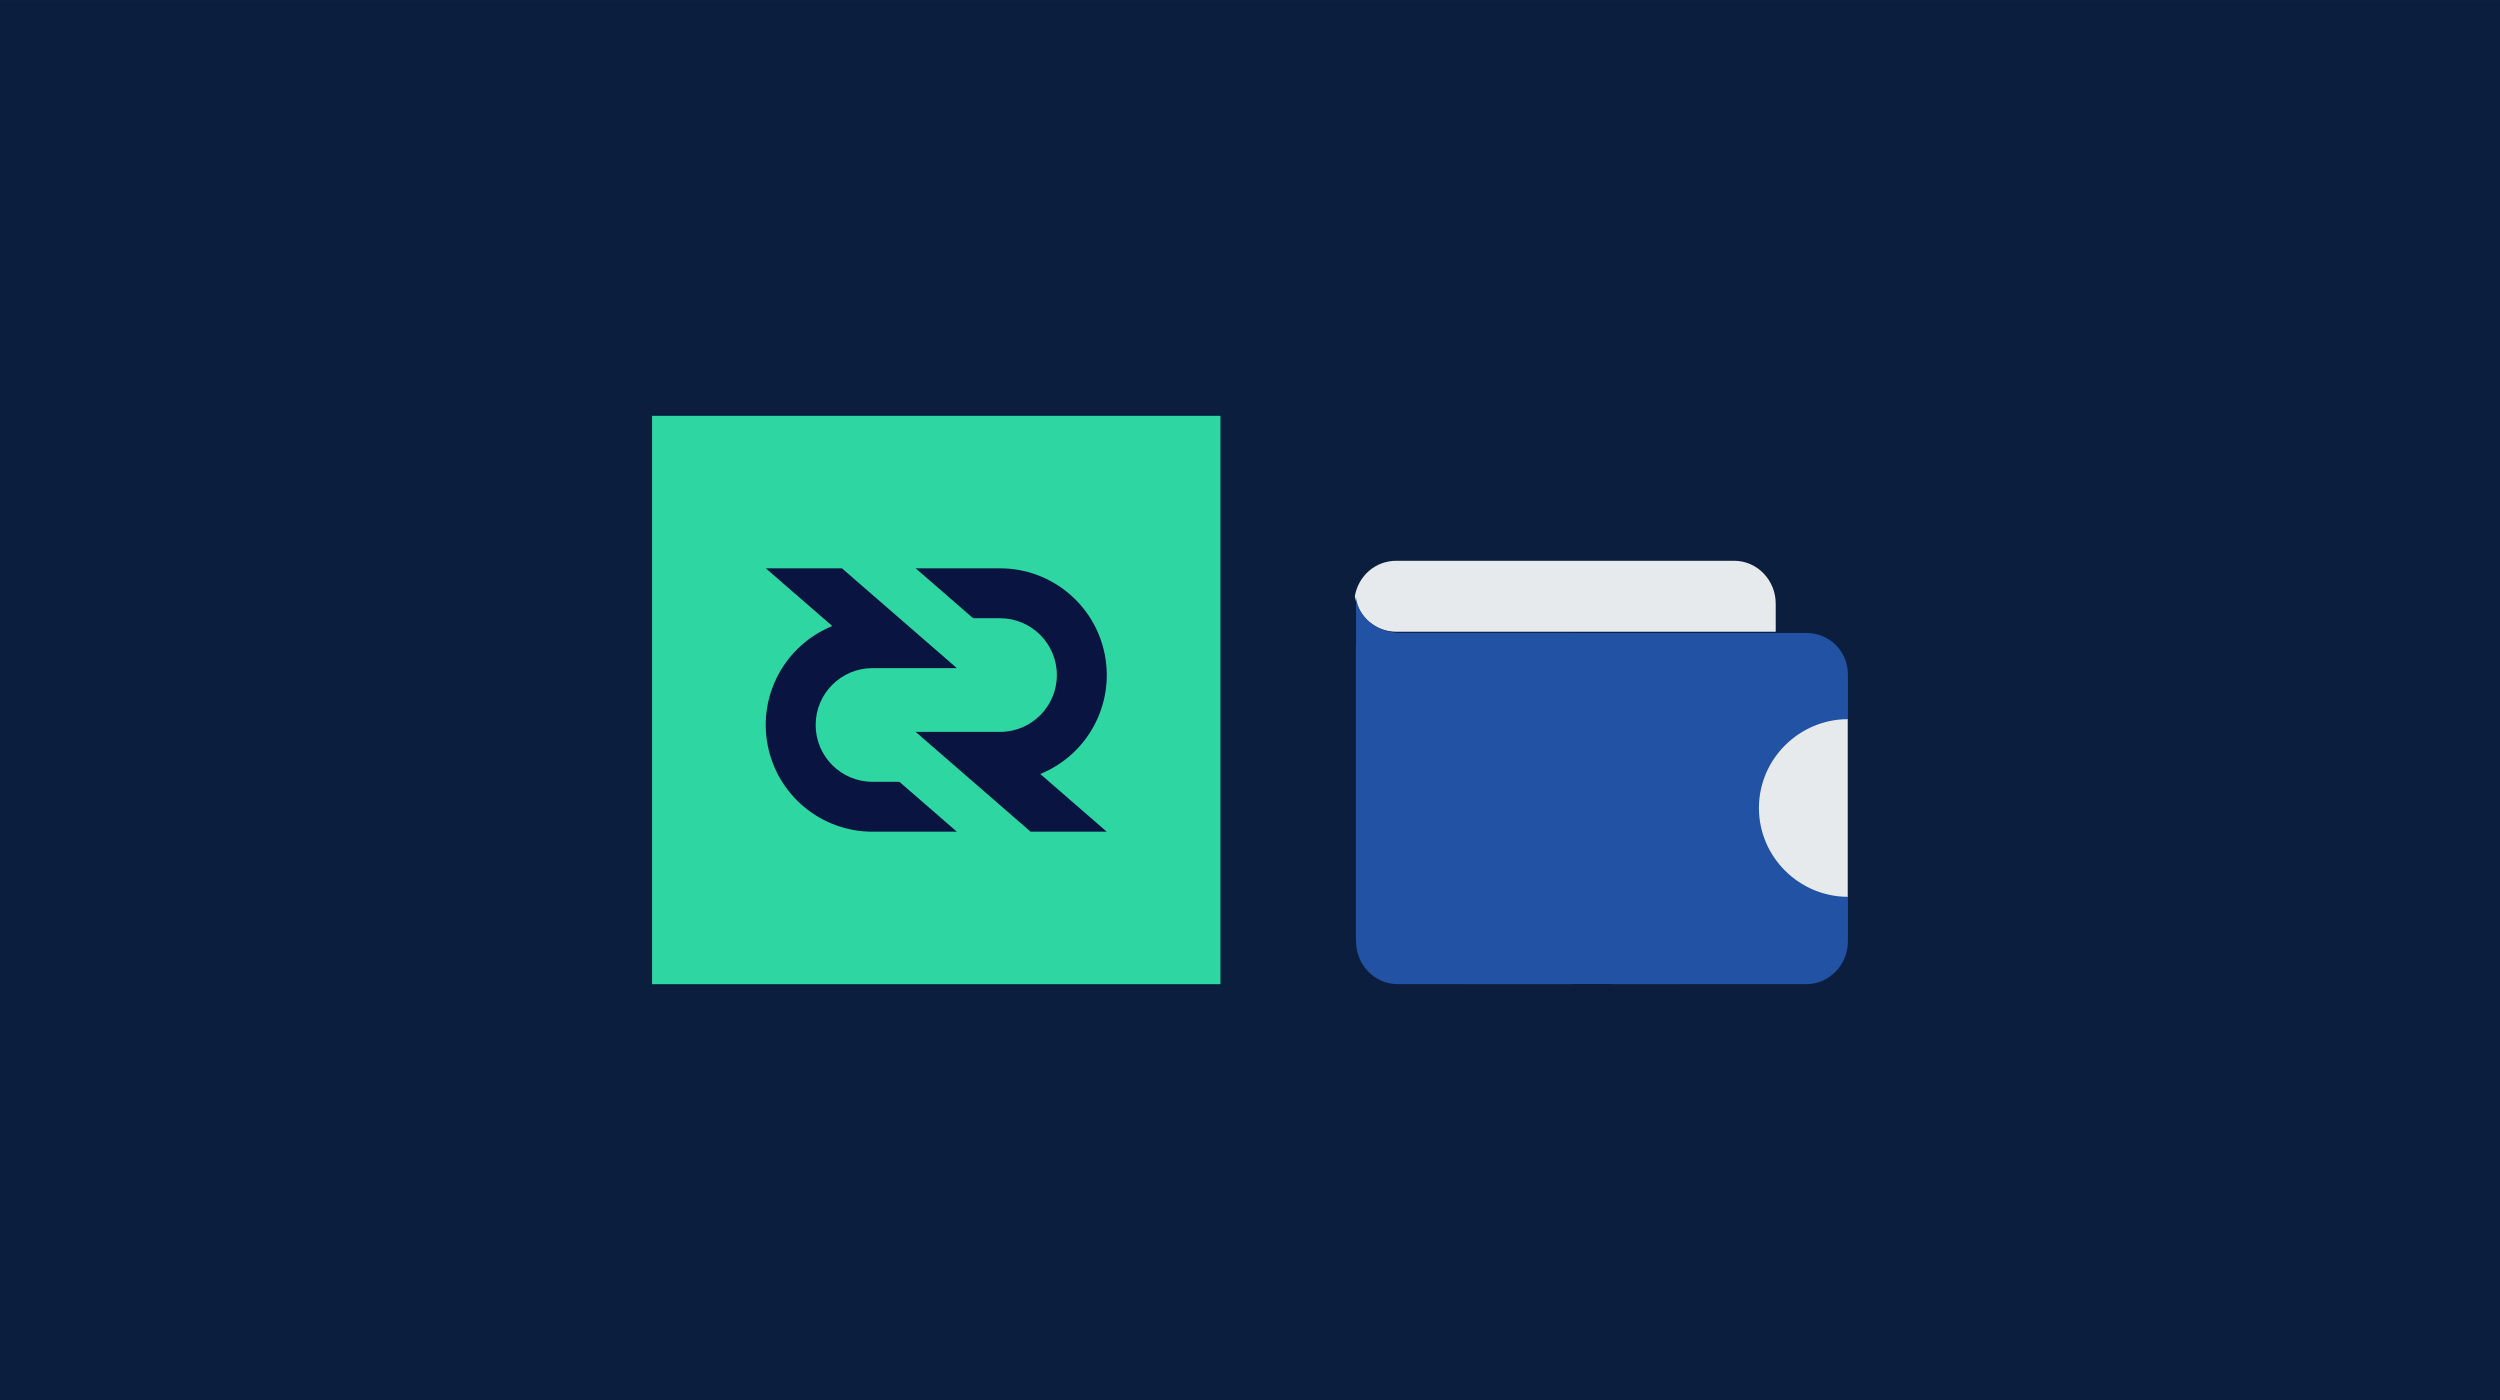
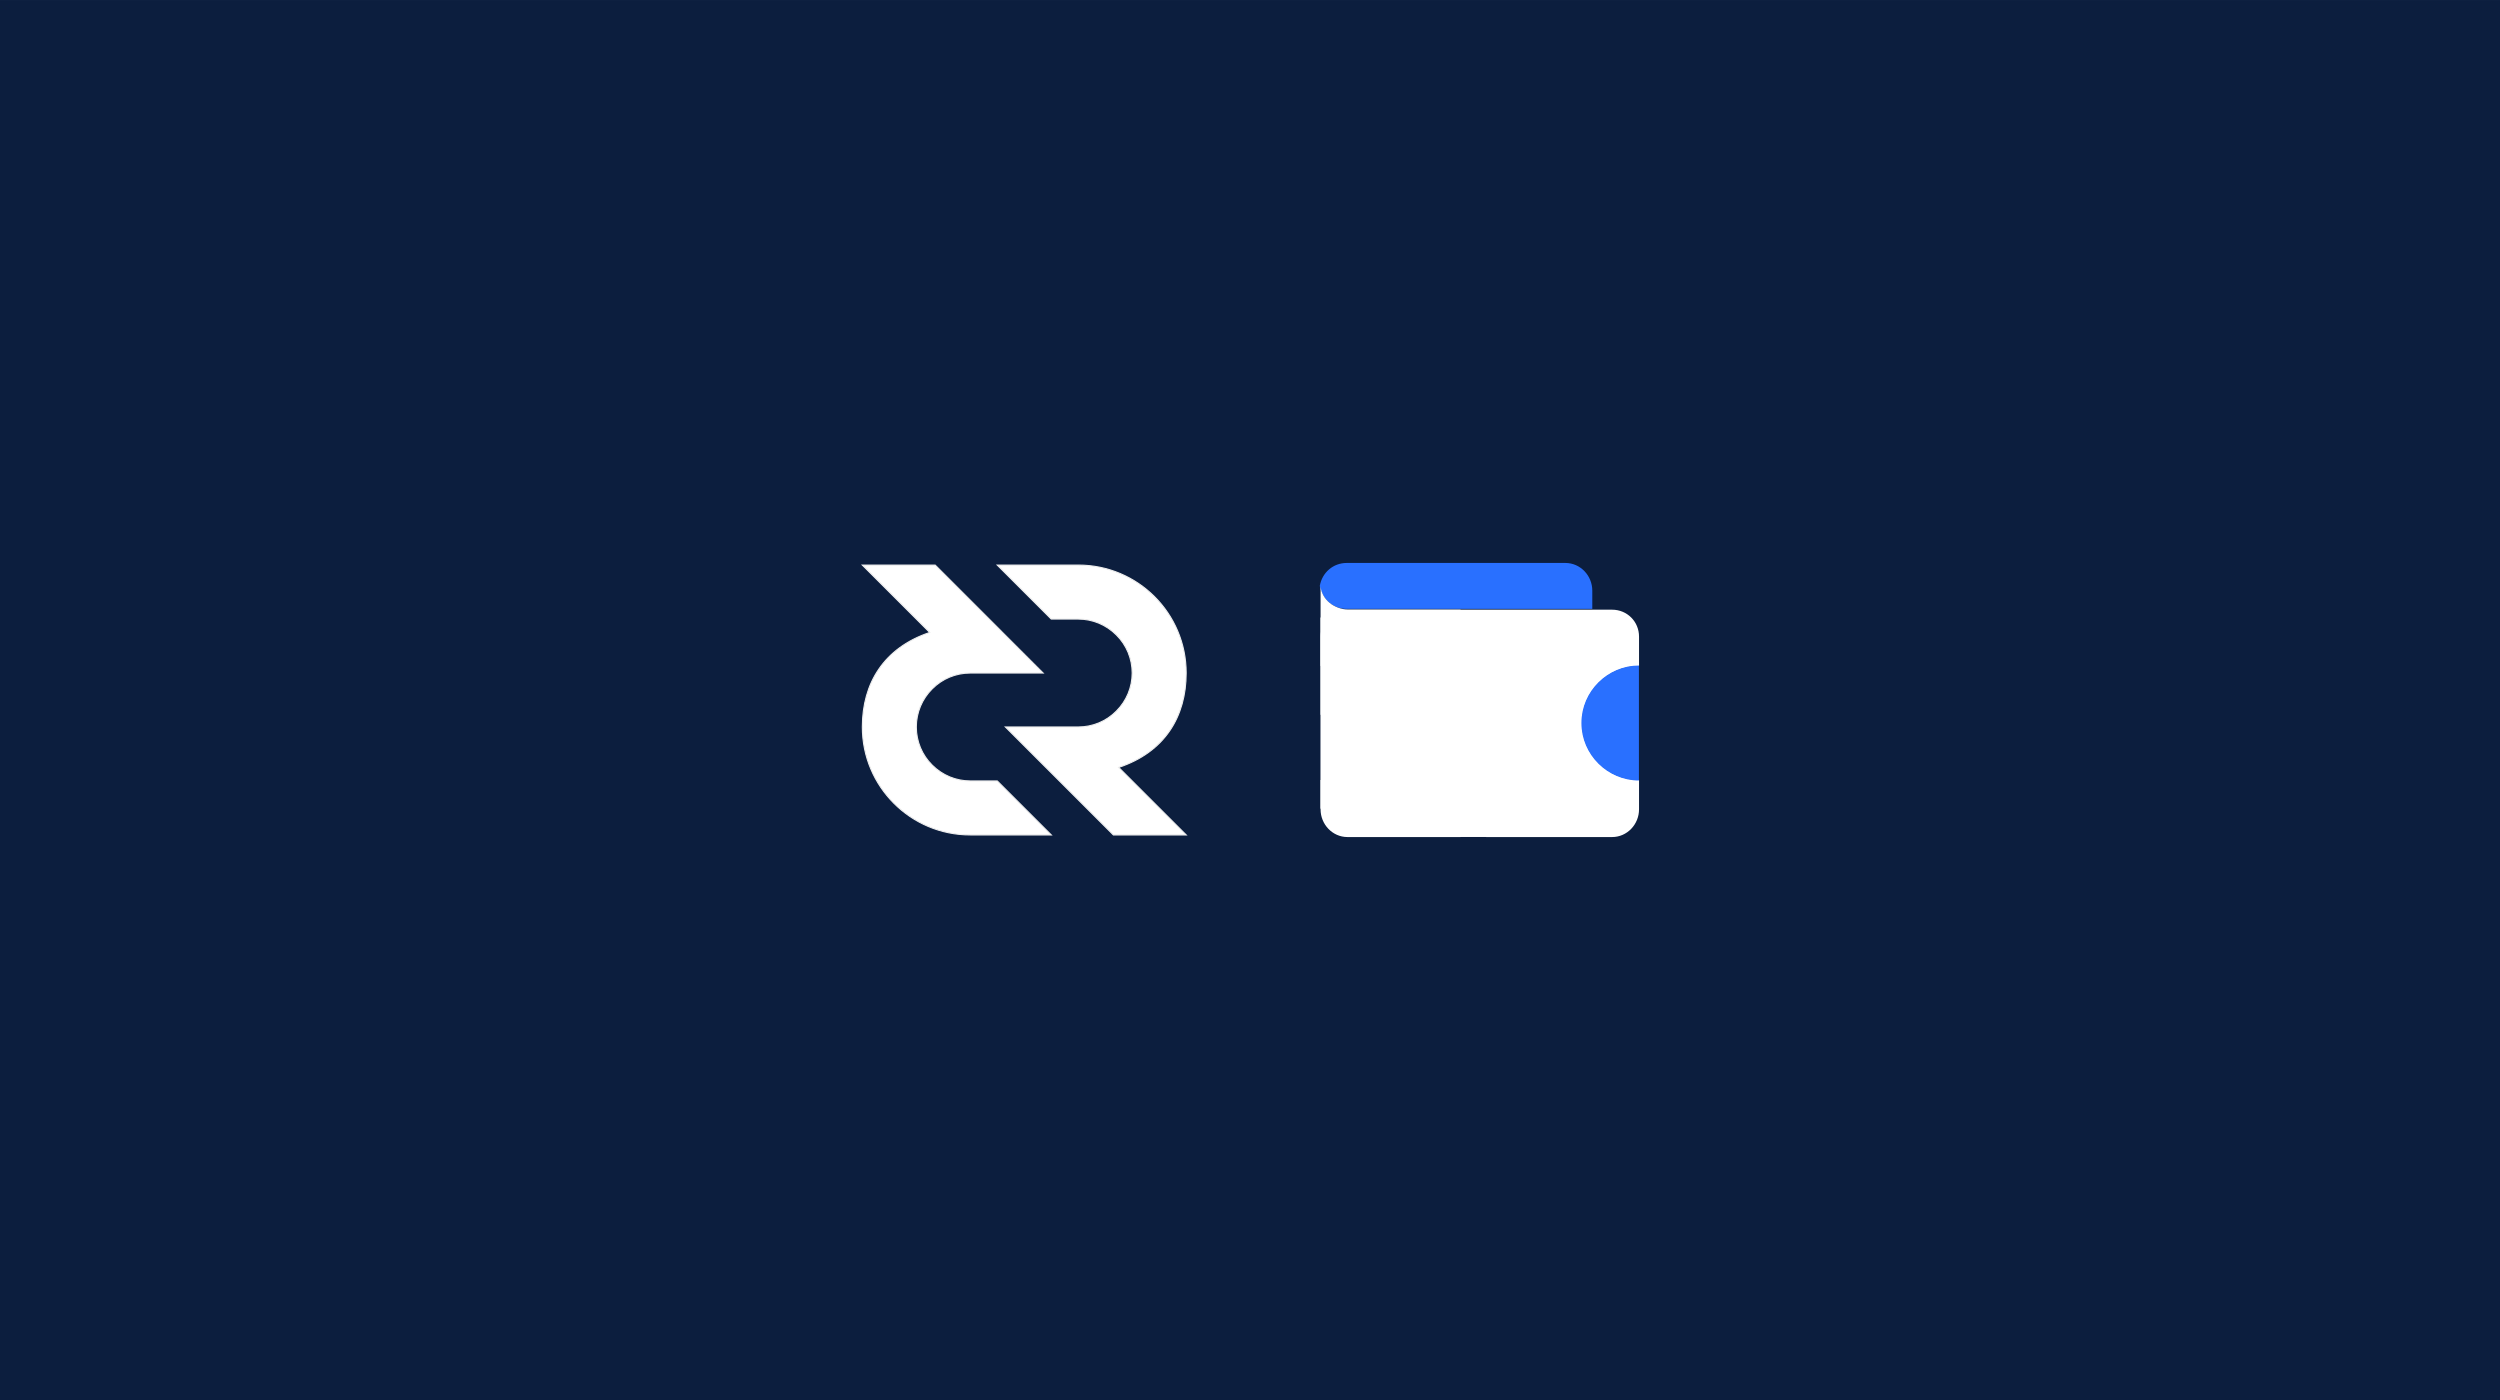
<svg xmlns="http://www.w3.org/2000/svg" xmlns:xlink="http://www.w3.org/1999/xlink" width="500" height="280" viewBox="0 0 132.292 74.083" version="1.1" id="svg2052">
  <defs id="defs2046">
    <linearGradient gradientTransform="translate(7603.2,-872.83)" y2="912.335" x2="-7500.722" y1="912.335" x1="-7558.051" gradientUnits="userSpaceOnUse" id="_Pad__1_">
      <stop id="stop15495" style="stop-color:#62D0C9" offset="0" />
      <stop id="stop15497" style="stop-color:#7DE2AC" offset="1" />
    </linearGradient>
    <linearGradient gradientTransform="translate(7603.2,-872.83)" y2="912.381" x2="-7545.691" y1="912.381" x1="-7603.021" gradientUnits="userSpaceOnUse" id="_Pad_3_1_">
      <stop id="stop15502" style="stop-color:#3268FB" offset="0" />
      <stop id="stop15504" style="stop-color:#4795FA" offset="1" />
    </linearGradient>
    <linearGradient gradientTransform="matrix(0.9578345,0,0,0.9578345,7487.518,-731.0816)" y2="912.335" x2="-7500.722" y1="912.335" x1="-7558.051" gradientUnits="userSpaceOnUse" id="_Pad__1_-2">
      <stop id="stop15495-8" style="stop-color:#62D0C9" offset="0" />
      <stop id="stop15497-3" style="stop-color:#7DE2AC" offset="1" />
    </linearGradient>
    <linearGradient gradientTransform="matrix(0.9578345,0,0,0.9578345,7487.518,-731.0816)" y2="912.381" x2="-7545.691" y1="912.381" x1="-7603.021" gradientUnits="userSpaceOnUse" id="_Pad_3_1_-9">
      <stop id="stop15502-8" style="stop-color:#3268FB" offset="0" />
      <stop id="stop15504-6" style="stop-color:#4795FA" offset="1" />
    </linearGradient>
    <clipPath id="SVGID_8_">
      <use height="100%" width="100%" y="0" x="0" id="use387" style="overflow:visible" xlink:href="#SVGID_7_" />
    </clipPath>
    <clipPath id="clipPath3304">
      <use height="100%" width="100%" y="0" x="0" id="use3302" style="overflow:visible" xlink:href="#SVGID_7_" />
    </clipPath>
    <clipPath id="clipPath3308">
      <use height="100%" width="100%" y="0" x="0" id="use3306" style="overflow:visible" xlink:href="#SVGID_7_" />
    </clipPath>
    <clipPath id="clipPath3312">
      <use height="100%" width="100%" y="0" x="0" id="use3310" style="overflow:visible" xlink:href="#SVGID_7_" />
    </clipPath>
    <clipPath id="SVGID_8_-7">
      <use height="100%" width="100%" y="0" x="0" id="use387-9" style="overflow:visible" xlink:href="#SVGID_7_" />
    </clipPath>
    <clipPath id="clipPath3361">
      <use height="100%" width="100%" y="0" x="0" id="use3359" style="overflow:visible" xlink:href="#SVGID_7_" />
    </clipPath>
    <clipPath id="clipPath3365">
      <use height="100%" width="100%" y="0" x="0" id="use3363" style="overflow:visible" xlink:href="#SVGID_7_" />
    </clipPath>
    <clipPath id="clipPath3369">
      <use height="100%" width="100%" y="0" x="0" id="use3367" style="overflow:visible" xlink:href="#SVGID_7_" />
    </clipPath>
    <clipPath id="SVGID_8_-1">
      <use height="100%" width="100%" y="0" x="0" id="use387-2" style="overflow:visible" xlink:href="#SVGID_7_" />
    </clipPath>
    <clipPath id="clipPath3418">
      <use height="100%" width="100%" y="0" x="0" id="use3416" style="overflow:visible" xlink:href="#SVGID_7_" />
    </clipPath>
    <clipPath id="clipPath3422">
      <use height="100%" width="100%" y="0" x="0" id="use3420" style="overflow:visible" xlink:href="#SVGID_7_" />
    </clipPath>
    <clipPath id="clipPath3426">
      <use height="100%" width="100%" y="0" x="0" id="use3424" style="overflow:visible" xlink:href="#SVGID_7_" />
    </clipPath>
    <clipPath id="SVGID_8_-6">
      <use height="100%" width="100%" y="0" x="0" id="use387-1" style="overflow:visible" xlink:href="#SVGID_7_" />
    </clipPath>
    <clipPath id="clipPath3482">
      <use height="100%" width="100%" y="0" x="0" id="use3480" style="overflow:visible" xlink:href="#SVGID_7_" />
    </clipPath>
    <clipPath id="clipPath3486">
      <use height="100%" width="100%" y="0" x="0" id="use3484" style="overflow:visible" xlink:href="#SVGID_7_" />
    </clipPath>
    <clipPath id="clipPath3490">
      <use height="100%" width="100%" y="0" x="0" id="use3488" style="overflow:visible" xlink:href="#SVGID_7_" />
    </clipPath>
    <clipPath id="SVGID_8_-0">
      <use height="100%" width="100%" y="0" x="0" id="use387-7" style="overflow:visible" xlink:href="#SVGID_7_" />
    </clipPath>
    <clipPath id="clipPath3542">
      <use height="100%" width="100%" y="0" x="0" id="use3540" style="overflow:visible" xlink:href="#SVGID_7_" />
    </clipPath>
    <clipPath id="clipPath3546">
      <use height="100%" width="100%" y="0" x="0" id="use3544" style="overflow:visible" xlink:href="#SVGID_7_" />
    </clipPath>
    <clipPath id="clipPath3550">
      <use height="100%" width="100%" y="0" x="0" id="use3548" style="overflow:visible" xlink:href="#SVGID_7_" />
    </clipPath>
    <defs id="defs291">
      <rect id="SVGID_1_" x="-1036.5" y="-561" width="1280" height="800" />
    </defs>
    <clipPath id="SVGID_2_">
      <use xlink:href="#SVGID_1_" style="overflow:visible;" id="use293" />
    </clipPath>
    <rect id="rect4104" x="-1036.5" y="-561" width="1280" height="800" />
    <rect height="800" width="1280" y="-561" x="-1036.5" id="SVGID_3_" />
    <rect height="800" width="1280" y="-561" x="-1036.5" id="SVGID_5_" />
    <rect height="800" width="1280" y="-561" x="-1036.5" id="SVGID_7_" />
    <rect height="800" width="1280" y="-561" x="-1036.5" id="SVGID_9_" />
    <rect height="800" width="1280" y="-561" x="-1036.5" id="SVGID_11_" />
    <rect height="800" width="1280" y="-561" x="-1036.5" id="SVGID_13_" />
    <rect height="800" width="1280" y="-561" x="-1036.5" id="SVGID_15_" />
    <rect height="800" width="1280" y="-561" x="-1036.5" id="SVGID_17_" />
    <rect height="800" width="1280" y="-561" x="-1036.5" id="SVGID_19_" />
    <rect height="800" width="1280" y="-561" x="-1036.5" id="SVGID_21_" />
    <rect height="800" width="1280" y="-561" x="-1036.5" id="SVGID_23_" />
    <rect height="800" width="1280" y="-561" x="-1036.5" id="SVGID_25_" />
    <rect height="800" width="1280" y="-561" x="-1036.5" id="SVGID_27_" />
    <rect height="800" width="1280" y="-561" x="-1036.5" id="SVGID_29_" />
    <rect height="800" width="1280" y="-561" x="-1036.5" id="SVGID_31_" />
    <rect height="800" width="1280" y="-561" x="-1036.5" id="SVGID_33_" />
    <rect height="800" width="1280" y="-561" x="-1036.5" id="SVGID_35_" />
    <rect height="800" width="1280" y="-561" x="-1036.5" id="SVGID_37_" />
    <rect height="800" width="1280" y="-561" x="-1036.5" id="SVGID_39_" />
    <rect height="800" width="1280" y="-561" x="-1036.5" id="SVGID_41_" />
    <rect height="800" width="1280" y="-561" x="-1036.5" id="SVGID_43_" />
    <rect height="800" width="1280" y="-561" x="-1036.5" id="SVGID_45_" />
    <rect height="800" width="1280" y="-561" x="-1036.5" id="SVGID_47_" />
    <rect height="800" width="1280" y="-561" x="-1036.5" id="SVGID_49_" />
    <rect height="800" width="1280" y="-561" x="-1036.5" id="SVGID_51_" />
    <rect height="800" width="1280" y="-561" x="-1036.5" id="SVGID_53_" />
    <rect height="800" width="1280" y="-561" x="-1036.5" id="SVGID_55_" />
    <rect height="800" width="1280" y="-561" x="-1036.5" id="SVGID_57_" />
    <rect height="800" width="1280" y="-561" x="-1036.5" id="SVGID_59_" />
    <rect height="800" width="1280" y="-561" x="-1036.5" id="SVGID_61_" />
    <rect height="800" width="1280" y="-561" x="-1036.5" id="SVGID_63_" />
    <defs id="defs385">
      <rect height="800" width="1280" y="-561" x="-1036.5" id="rect4182" />
    </defs>
    <clipPath id="SVGID_8_-4">
      <use height="100%" width="100%" y="0" x="0" id="use387-0" style="overflow:visible" xlink:href="#SVGID_7_" />
    </clipPath>
    <defs id="defs291-7">
      <rect id="SVGID_1_-5" x="-1036.5" y="-561" width="1280" height="800" />
    </defs>
    <clipPath id="SVGID_2_-1">
      <use xlink:href="#SVGID_1_-5" style="overflow:visible;" id="use293-3" />
    </clipPath>
    <rect id="rect5706" x="-1036.5" y="-561" width="1280" height="800" />
    <rect height="800" width="1280" y="-561" x="-1036.5" id="SVGID_3_-6" />
    <rect height="800" width="1280" y="-561" x="-1036.5" id="SVGID_5_-7" />
    <rect height="800" width="1280" y="-561" x="-1036.5" id="SVGID_7_-4" />
    <rect height="800" width="1280" y="-561" x="-1036.5" id="SVGID_9_-1" />
    <rect height="800" width="1280" y="-561" x="-1036.5" id="SVGID_11_-0" />
    <rect height="800" width="1280" y="-561" x="-1036.5" id="SVGID_13_-8" />
    <rect height="800" width="1280" y="-561" x="-1036.5" id="SVGID_15_-1" />
    <rect height="800" width="1280" y="-561" x="-1036.5" id="SVGID_17_-2" />
    <rect height="800" width="1280" y="-561" x="-1036.5" id="SVGID_19_-1" />
    <rect height="800" width="1280" y="-561" x="-1036.5" id="SVGID_21_-9" />
    <rect height="800" width="1280" y="-561" x="-1036.5" id="SVGID_23_-5" />
    <rect height="800" width="1280" y="-561" x="-1036.5" id="SVGID_25_-1" />
    <rect height="800" width="1280" y="-561" x="-1036.5" id="SVGID_27_-7" />
    <rect height="800" width="1280" y="-561" x="-1036.5" id="SVGID_29_-2" />
    <rect height="800" width="1280" y="-561" x="-1036.5" id="SVGID_31_-7" />
    <rect height="800" width="1280" y="-561" x="-1036.5" id="SVGID_33_-3" />
    <rect height="800" width="1280" y="-561" x="-1036.5" id="SVGID_35_-5" />
    <rect height="800" width="1280" y="-561" x="-1036.5" id="SVGID_37_-7" />
    <rect height="800" width="1280" y="-561" x="-1036.5" id="SVGID_39_-9" />
    <rect height="800" width="1280" y="-561" x="-1036.5" id="SVGID_41_-8" />
    <rect height="800" width="1280" y="-561" x="-1036.5" id="SVGID_43_-2" />
    <rect height="800" width="1280" y="-561" x="-1036.5" id="SVGID_45_-3" />
    <rect height="800" width="1280" y="-561" x="-1036.5" id="SVGID_47_-1" />
    <rect height="800" width="1280" y="-561" x="-1036.5" id="SVGID_49_-4" />
    <rect height="800" width="1280" y="-561" x="-1036.5" id="SVGID_51_-1" />
    <rect height="800" width="1280" y="-561" x="-1036.5" id="SVGID_53_-9" />
    <rect height="800" width="1280" y="-561" x="-1036.5" id="SVGID_55_-4" />
    <rect height="800" width="1280" y="-561" x="-1036.5" id="SVGID_57_-0" />
    <rect height="800" width="1280" y="-561" x="-1036.5" id="SVGID_59_-8" />
    <rect height="800" width="1280" y="-561" x="-1036.5" id="SVGID_61_-9" />
    <rect height="800" width="1280" y="-561" x="-1036.5" id="SVGID_63_-4" />
    <defs id="defs1135">
      <rect height="800" width="1280" y="-561" x="-1036.5" id="rect6207" />
    </defs>
    <clipPath id="SVGID_56_">
      <use height="100%" width="100%" y="0" x="0" id="use1137" style="overflow:visible" xlink:href="#SVGID_55_-4" />
    </clipPath>
    <style id="style12372">.cls-1{fill:#091440;}.cls-2{fill:#f9fbfc;}</style>
    <style id="style1084">.cls-1{fill:#2ed7a2;}.cls-2{fill:#091440;}</style>
    <clipPath id="SVGID_8_-5">
      <use height="100%" width="100%" y="0" x="0" id="use387-16" style="overflow:visible" xlink:href="#SVGID_7_" />
    </clipPath>
    <clipPath id="clipPath1134">
      <use height="100%" width="100%" y="0" x="0" id="use1132" style="overflow:visible" xlink:href="#SVGID_7_" />
    </clipPath>
    <clipPath id="clipPath1138">
      <use height="100%" width="100%" y="0" x="0" id="use1136" style="overflow:visible" xlink:href="#SVGID_7_" />
    </clipPath>
    <clipPath id="clipPath1142">
      <use height="100%" width="100%" y="0" x="0" id="use1140" style="overflow:visible" xlink:href="#SVGID_7_" />
    </clipPath>
  </defs>
  <g id="layer1" transform="translate(0,-222.9167)" style="display:inline">
    <rect transform="translate(0,11.24998)" style="display:inline;opacity:1;fill:#0c1e3e;fill-opacity:1;stroke:none;stroke-width:2.072;stroke-linecap:round;stroke-linejoin:round;stroke-miterlimit:4;stroke-dasharray:none;stroke-dashoffset:0;stroke-opacity:1" id="rect5631" width="132.292" height="74.083" x="-1.009661e-006" y="211.667" />
  </g>
  <g id="layer2" transform="translate(0,-211.6667)">
    <g id="g5618" transform="matrix(0.477244,0,0,0.477244,60.03823,20.72871)" />
    <g id="g5620" transform="matrix(0.477244,0,0,0.477244,60.03823,20.72871)" />
    <g id="g5622" transform="matrix(0.477244,0,0,0.477244,60.03823,20.72871)" />
    <g id="g5624" transform="matrix(0.477244,0,0,0.477244,60.03823,20.72871)" />
    <g id="g5626" transform="matrix(0.477244,0,0,0.477244,60.03823,20.72871)" />
    <g id="g5628" transform="matrix(0.477244,0,0,0.477244,60.03823,20.72871)" />
    <g id="g5630" transform="matrix(0.477244,0,0,0.477244,60.03823,20.72871)" />
    <g id="g5632" transform="matrix(0.477244,0,0,0.477244,60.03823,20.72871)" />
    <g id="g5634" transform="matrix(0.477244,0,0,0.477244,60.03823,20.72871)" />
    <g id="g5636" transform="matrix(0.477244,0,0,0.477244,60.03823,20.72871)" />
    <g id="g5638" transform="matrix(0.477244,0,0,0.477244,60.03823,20.72871)" />
    <g id="g5640" transform="matrix(0.477244,0,0,0.477244,60.03823,20.72871)" />
    <g id="g5642" transform="matrix(0.477244,0,0,0.477244,60.03823,20.72871)" />
    <g id="g5644" transform="matrix(0.477244,0,0,0.477244,60.03823,20.72871)" />
    <g id="g5646" transform="matrix(0.477244,0,0,0.477244,60.03823,20.72871)" />
    <g id="g1164" transform="matrix(0.2645833,0,0,0.2645833,357.6328,-135.5049)" />
    <g id="g1166" transform="matrix(0.2645833,0,0,0.2645833,357.6328,-135.5049)" />
    <g id="g1168" transform="matrix(0.2645833,0,0,0.2645833,357.6328,-135.5049)" />
    <g id="g1170" transform="matrix(0.2645833,0,0,0.2645833,357.6328,-135.5049)" />
    <g id="g1172" transform="matrix(0.2645833,0,0,0.2645833,357.6328,-135.5049)" />
    <g id="g1174" transform="matrix(0.2645833,0,0,0.2645833,357.6328,-135.5049)" />
    <g id="g1176" transform="matrix(0.2645833,0,0,0.2645833,357.6328,-135.5049)" />
    <g id="g1178" transform="matrix(0.2645833,0,0,0.2645833,357.6328,-135.5049)" />
    <g id="g1180" transform="matrix(0.2645833,0,0,0.2645833,357.6328,-135.5049)" />
    <g id="g1182" transform="matrix(0.2645833,0,0,0.2645833,357.6328,-135.5049)" />
    <g id="g1184" transform="matrix(0.2645833,0,0,0.2645833,357.6328,-135.5049)" />
    <g id="g1186" transform="matrix(0.2645833,0,0,0.2645833,357.6328,-135.5049)" />
    <g id="g1188" transform="matrix(0.2645833,0,0,0.2645833,357.6328,-135.5049)" />
    <g id="g1190" transform="matrix(0.2645833,0,0,0.2645833,357.6328,-135.5049)" />
    <g id="g1192" transform="matrix(0.2645833,0,0,0.2645833,357.6328,-135.5049)" />
    <g id="g4226" transform="matrix(0.1966657,0,0,0.1966657,385.6014,-161.964)" />
    <g id="g4228" transform="matrix(0.1966657,0,0,0.1966657,385.6014,-161.964)" />
    <g id="g4230" transform="matrix(0.1966657,0,0,0.1966657,385.6014,-161.964)" />
    <g id="g4232" transform="matrix(0.1966657,0,0,0.1966657,385.6014,-161.964)" />
    <g id="g4234" transform="matrix(0.1966657,0,0,0.1966657,385.6014,-161.964)" />
    <g id="g4236" transform="matrix(0.1966657,0,0,0.1966657,385.6014,-161.964)" />
    <g id="g4238" transform="matrix(0.1966657,0,0,0.1966657,385.6014,-161.964)" />
    <g id="g4240" transform="matrix(0.1966657,0,0,0.1966657,385.6014,-161.964)" />
    <g id="g4242" transform="matrix(0.1966657,0,0,0.1966657,385.6014,-161.964)" />
    <g id="g4244" transform="matrix(0.1966657,0,0,0.1966657,385.6014,-161.964)" />
    <g id="g4246" transform="matrix(0.1966657,0,0,0.1966657,385.6014,-161.964)" />
    <g id="g4248" transform="matrix(0.1966657,0,0,0.1966657,385.6014,-161.964)" />
    <g id="g4250" transform="matrix(0.1966657,0,0,0.1966657,385.6014,-161.964)" />
    <g id="g4252" transform="matrix(0.1966657,0,0,0.1966657,385.6014,-161.964)" />
    <g id="g4254" transform="matrix(0.1966657,0,0,0.1966657,385.6014,-161.964)" />
    <g transform="matrix(0.2645833,0,0,0.2645833,-350.7615,-223.0378)" id="g38900" />
    <g transform="matrix(0.2645833,0,0,0.2645833,-350.7615,-223.0378)" id="g38902" />
    <g transform="matrix(0.2645833,0,0,0.2645833,-350.7615,-223.0378)" id="g38904" />
    <g transform="matrix(0.2645833,0,0,0.2645833,-350.7615,-223.0378)" id="g38906" />
    <g transform="matrix(0.2645833,0,0,0.2645833,-350.7615,-223.0378)" id="g38908" />
    <g transform="matrix(0.2645833,0,0,0.2645833,-350.7615,-223.0378)" id="g38910" />
    <g transform="matrix(0.2645833,0,0,0.2645833,-350.7615,-223.0378)" id="g38912" />
    <g transform="matrix(0.2645833,0,0,0.2645833,-350.7615,-223.0378)" id="g38914" />
    <g transform="matrix(0.2645833,0,0,0.2645833,-350.7615,-223.0378)" id="g38916" />
    <g transform="matrix(0.2645833,0,0,0.2645833,-350.7615,-223.0378)" id="g38918" />
    <g transform="matrix(0.2645833,0,0,0.2645833,-350.7615,-223.0378)" id="g38920" />
    <g transform="matrix(0.2645833,0,0,0.2645833,-350.7615,-223.0378)" id="g38922" />
    <g transform="matrix(0.2645833,0,0,0.2645833,-350.7615,-223.0378)" id="g38924" />
    <g transform="matrix(0.2645833,0,0,0.2645833,-350.7615,-223.0378)" id="g38926" />
    <g transform="matrix(0.2645833,0,0,0.2645833,-350.7615,-223.0378)" id="g38928" />
    <g transform="matrix(0.3620303,0,0,0.3620303,266.3673,-211.2541)" id="g39211" />
    <g transform="matrix(0.3620303,0,0,0.3620303,266.3673,-211.2541)" id="g39213" />
    <g transform="matrix(0.3620303,0,0,0.3620303,266.3673,-211.2541)" id="g39215" />
    <g transform="matrix(0.3620303,0,0,0.3620303,266.3673,-211.2541)" id="g39217" />
    <g transform="matrix(0.3620303,0,0,0.3620303,266.3673,-211.2541)" id="g39219" />
    <g transform="matrix(0.3620303,0,0,0.3620303,266.3673,-211.2541)" id="g39221" />
    <g transform="matrix(0.3620303,0,0,0.3620303,266.3673,-211.2541)" id="g39223" />
    <g transform="matrix(0.3620303,0,0,0.3620303,266.3673,-211.2541)" id="g39225" />
    <g transform="matrix(0.3620303,0,0,0.3620303,266.3673,-211.2541)" id="g39227" />
    <g transform="matrix(0.3620303,0,0,0.3620303,266.3673,-211.2541)" id="g39229" />
    <g transform="matrix(0.3620303,0,0,0.3620303,266.3673,-211.2541)" id="g39231" />
    <g transform="matrix(0.3620303,0,0,0.3620303,266.3673,-211.2541)" id="g39233" />
    <g transform="matrix(0.3620303,0,0,0.3620303,266.3673,-211.2541)" id="g39235" />
    <g transform="matrix(0.3620303,0,0,0.3620303,266.3673,-211.2541)" id="g39237" />
    <g transform="matrix(0.3620303,0,0,0.3620303,266.3673,-211.2541)" id="g39239" />
    <g id="g38900-5" transform="matrix(0.2645833,0,0,0.2645833,-350.7615,-223.0378)" />
    <g id="g38902-0" transform="matrix(0.2645833,0,0,0.2645833,-350.7615,-223.0378)" />
    <g id="g38904-6" transform="matrix(0.2645833,0,0,0.2645833,-350.7615,-223.0378)" />
    <g id="g38906-4" transform="matrix(0.2645833,0,0,0.2645833,-350.7615,-223.0378)" />
    <g id="g38908-0" transform="matrix(0.2645833,0,0,0.2645833,-350.7615,-223.0378)" />
    <g id="g38910-3" transform="matrix(0.2645833,0,0,0.2645833,-350.7615,-223.0378)" />
    <g id="g38912-0" transform="matrix(0.2645833,0,0,0.2645833,-350.7615,-223.0378)" />
    <g id="g38914-3" transform="matrix(0.2645833,0,0,0.2645833,-350.7615,-223.0378)" />
    <g id="g38916-3" transform="matrix(0.2645833,0,0,0.2645833,-350.7615,-223.0378)" />
    <g id="g38918-5" transform="matrix(0.2645833,0,0,0.2645833,-350.7615,-223.0378)" />
    <g id="g38920-2" transform="matrix(0.2645833,0,0,0.2645833,-350.7615,-223.0378)" />
    <g id="g38922-4" transform="matrix(0.2645833,0,0,0.2645833,-350.7615,-223.0378)" />
    <g id="g38924-4" transform="matrix(0.2645833,0,0,0.2645833,-350.7615,-223.0378)" />
    <g id="g38926-4" transform="matrix(0.2645833,0,0,0.2645833,-350.7615,-223.0378)" />
    <g id="g38928-1" transform="matrix(0.2645833,0,0,0.2645833,-350.7615,-223.0378)" />
    <g id="g39211-9" transform="matrix(0.3620303,0,0,0.3620303,266.3673,-211.2541)" />
    <g id="g39213-9" transform="matrix(0.3620303,0,0,0.3620303,266.3673,-211.2541)" />
    <g id="g39215-1" transform="matrix(0.3620303,0,0,0.3620303,266.3673,-211.2541)" />
    <g id="g39217-5" transform="matrix(0.3620303,0,0,0.3620303,266.3673,-211.2541)" />
    <g id="g39219-1" transform="matrix(0.3620303,0,0,0.3620303,266.3673,-211.2541)" />
    <g id="g39221-5" transform="matrix(0.3620303,0,0,0.3620303,266.3673,-211.2541)" />
    <g id="g39223-3" transform="matrix(0.3620303,0,0,0.3620303,266.3673,-211.2541)" />
    <g id="g39225-8" transform="matrix(0.3620303,0,0,0.3620303,266.3673,-211.2541)" />
    <g id="g39227-6" transform="matrix(0.3620303,0,0,0.3620303,266.3673,-211.2541)" />
    <g id="g39229-9" transform="matrix(0.3620303,0,0,0.3620303,266.3673,-211.2541)" />
    <g id="g39231-5" transform="matrix(0.3620303,0,0,0.3620303,266.3673,-211.2541)" />
    <g id="g39233-0" transform="matrix(0.3620303,0,0,0.3620303,266.3673,-211.2541)" />
    <g id="g39235-7" transform="matrix(0.3620303,0,0,0.3620303,266.3673,-211.2541)" />
    <g id="g39237-2" transform="matrix(0.3620303,0,0,0.3620303,266.3673,-211.2541)" />
    <g id="g39239-0" transform="matrix(0.3620303,0,0,0.3620303,266.3673,-211.2541)" />
    <g id="g9304" transform="matrix(6.53348,0,0,6.53348,120.3776,-449.657)" />
    <g id="g9306" transform="matrix(6.53348,0,0,6.53348,120.3776,-449.657)" />
    <g id="g9308" transform="matrix(6.53348,0,0,6.53348,120.3776,-449.657)" />
    <g id="g9310" transform="matrix(6.53348,0,0,6.53348,120.3776,-449.657)" />
    <g id="g9312" transform="matrix(6.53348,0,0,6.53348,120.3776,-449.657)" />
    <g id="g9314" transform="matrix(6.53348,0,0,6.53348,120.3776,-449.657)" />
    <g id="g9316" transform="matrix(6.53348,0,0,6.53348,120.3776,-449.657)" />
    <g id="g9318" transform="matrix(6.53348,0,0,6.53348,120.3776,-449.657)" />
    <g id="g9320" transform="matrix(6.53348,0,0,6.53348,120.3776,-449.657)" />
    <g id="g9322" transform="matrix(6.53348,0,0,6.53348,120.3776,-449.657)" />
    <g id="g9324" transform="matrix(6.53348,0,0,6.53348,120.3776,-449.657)" />
    <g id="g9326" transform="matrix(6.53348,0,0,6.53348,120.3776,-449.657)" />
    <g id="g9328" transform="matrix(6.53348,0,0,6.53348,120.3776,-449.657)" />
    <g id="g9330" transform="matrix(6.53348,0,0,6.53348,120.3776,-449.657)" />
    <g id="g9332" transform="matrix(6.53348,0,0,6.53348,120.3776,-449.657)" />
    <flowRoot xml:space="preserve" id="flowRoot9531" style="font-style:normal;font-weight:normal;font-size:40px;line-height:1.25;font-family:sans-serif;letter-spacing:0px;word-spacing:0px;fill:#000000;fill-opacity:1;stroke:none" transform="scale(0.2645833)">
      <flowRegion id="flowRegion9533">
        <rect id="rect9535" width="807.625" height="208.868" x="915.54" y="1375.897" />
      </flowRegion>
      <flowPara id="flowPara9537" />
    </flowRoot>
    <text style="font-size:3.175px;font-family:SourceSansPro-Regular;fill:#0c1e3e;stroke-width:0.265" id="text12" x="-96.632" y="350.955" />
    <text style="font-size:3.175px;font-family:SourceSansPro-Regular;fill:#596e82;stroke-width:0.265" id="text38" x="-54.259" y="356.775" />
    <text style="font-size:3.175px;font-family:SourceSansPro-Regular;fill:#596e82;stroke-width:0.265" id="text68" x="-52.954" y="362.595" />
    <text style="font-size:3.175px;font-family:SourceSansPro-Regular;fill:#596e82;stroke-width:0.265" id="text92" x="-58.263" y="368.415" />
    <text style="font-size:3.175px;font-family:SourceSansPro-Regular;fill:#0c1e3e;stroke-width:0.265" id="text12-5" x="-172.139" y="157.961" />
    <text style="font-size:3.175px;font-family:SourceSansPro-Regular;fill:#596e82;stroke-width:0.265" id="text38-9" x="-129.766" y="163.781" />
    <text style="font-size:3.175px;font-family:SourceSansPro-Regular;fill:#596e82;stroke-width:0.265" id="text68-0" x="-128.461" y="169.601" />
    <text style="font-size:3.175px;font-family:SourceSansPro-Regular;fill:#596e82;stroke-width:0.265" id="text92-9" x="-133.77" y="175.421" />
-     <g id="g1327" transform="translate(-16.60221,1.3999999e-6)">
-       <g transform="matrix(0.06014978,0,0,0.06014978,51.10839,233.6709)" id="g1110">
-         <rect style="fill:#2ed7a2" y="0" x="0" id="_Rectangle_" data-name="&lt;Rectangle&gt;" class="cls-1" width="500" height="500" />
-         <g id="_Group_" data-name="&lt;Group&gt;">
-           <g id="_Group_2" data-name="&lt;Group&gt;">
-             <g id="_Group_3" data-name="&lt;Group&gt;">
-               <path style="fill:#091440" id="_Path_" data-name="&lt;Path&gt;" class="cls-2" d="m 231.88,278.06 h 74.22 a 50,50 0 0 0 0,-100 h -23.65 l -50.57,-43.9 h 74.22 a 93.92,93.92 0 0 1 35.38,180.92 L 400,365.86 h -67 z" />
-             </g>
-             <g id="_Group_4" data-name="&lt;Group&gt;">
-               <path style="fill:#091440" id="_Path_2" data-name="&lt;Path&gt;" class="cls-2" d="M 268.12,221.95 H 193.9 a 50,50 0 0 0 0,100 h 23.64 l 50.57,43.9 H 193.9 A 93.92,93.92 0 0 1 158.52,184.93 L 100,134.14 h 67 z" />
+     <g id="g1217" transform="translate(-1.116013)">
+       <g transform="matrix(0.6474523,0,0,0.6474523,13.37504,86.45716)" id="g1162">
+         <path style="fill:#2970ff;fill-opacity:1" id="path410-1" clip-path="url(#SVGID_8_)" d="m -308.3,-117.8 h 31 v -2.3 c 0,-1.9 -1.5,-3.5 -3.4,-3.5 h -27.6 c -1.7,0 -3.1,1.2 -3.4,2.9 0.3,1.7 1.7,2.9 3.4,2.9" class="st13" transform="matrix(0.6474686,0,0,0.6474686,290.7481,319.4253)" />
+         <path style="fill:#ffffff;fill-opacity:1" id="path412-8" clip-path="url(#SVGID_8_)" d="m -311.6,-120.6 c 0,0 0,0.1 0,0.1 0,0 0,0 0,0 0,0 0,0.1 0,0.1 0,0 0,0 0,0.1 0,0 0,0.1 0,0.1 0,0.1 0,0.1 0,0.2 v 5.7 9.9 c 2.4,-2.9 6,-4.8 10.1,-4.8 7.1,0 12.9,5.8 12.9,13 0,2.6 -0.8,5.1 -2.1,7.2 h 15.9 c 1.9,0 3.4,-1.6 3.4,-3.5 v -3.7 c -3.9,0 -7.2,-3.2 -7.2,-7.2 0,-4 3.3,-7.2 7.2,-7.2 v -3.7 c 0,-1.9 -1.5,-3.4 -3.4,-3.4 h -2.3 v 0 h -31 c -1.9,-0.1 -3.3,-1.3 -3.5,-2.9 v 0" class="st14" transform="matrix(0.6474686,0,0,0.6474686,290.7481,319.4253)" />
+         <path style="fill:#2970ff;fill-opacity:1" id="path414-1" clip-path="url(#SVGID_8_)" d="m -278.7,-103.4 c 0,4 3.3,7.2 7.2,7.2 v -0.2 -2.9 -8.4 -2.9 c -3.9,0 -7.2,3.2 -7.2,7.2" class="st13" transform="matrix(0.652657,0,0,0.652657,292.2119,319.965)" />
+         <polygon class="st11" points="-303.1,-97.7 -308.9,-97.7 -308.9,-94.8 -303.1,-94.8 -303.1,-89 -300.2,-89 -300.2,-94.8 -294.5,-94.8 -294.5,-97.7 -300.2,-97.7 -300.2,-103.4 -303.1,-103.4 " id="polygon420" transform="matrix(0.6474686,0,0,0.6474686,290.7481,319.4253)" style="fill:#171740" />
+         <path style="fill:#ffffff;fill-opacity:1;stroke-width:2.447" clip-path="url(#SVGID_8_-5)" d="m 207.131,160.393 c -4.65,0 -8.32,3.671 -8.32,8.32 v 9.055 c 9.544,0 17.619,7.831 17.619,17.619 0,9.789 -8.075,17.619 -17.619,17.619 v 9.055 c 0,4.65 3.671,8.564 8.32,8.564 h 34.918 v -9.227 c -0.73,-2.705 -1.146,-5.52 -1.146,-8.393 0,-2.947 0.404,-5.794 1.146,-8.498 v -44.115 h -29.289 z" transform="matrix(0.2645833,0,0,0.2645833,36.39488,200.7811)" id="path12479" />
+         <rect style="fill:#ffffff;fill-opacity:1;stroke:none;stroke-width:1.277;stroke-miterlimit:4;stroke-dasharray:none;stroke-opacity:1" id="rect12486" width="11.461" height="15.624" x="88.989" y="243.857" />
+         <rect y="246.171" x="94.734" height="15.624" width="11.461" id="rect12488" style="fill:#ffffff;fill-opacity:1;stroke:none;stroke-width:1.277;stroke-miterlimit:4;stroke-dasharray:none;stroke-opacity:1" />
+       </g>
+       <g style="display:inline" id="g1828" transform="translate(-10.82959,211.6667)">
+         <g id="g1538" transform="matrix(0.06076271,0,0,0.06076271,48.82846,134.8392)" style="fill:#ffffff;fill-opacity:1">
+           <g id="g1536" style="fill:#ffffff;fill-opacity:1">
+             <g id="g1534" style="fill:#ffffff;fill-opacity:1">
+               <path style="fill:#ffffff;fill-opacity:1;stroke:#ededed;stroke-miterlimit:10" class="st0" d="M 202.7,-1668.3 144,-1727 h 63.4 l 94,94 H 238 c -12.6,0 -24.4,4.9 -33.2,13.8 -8.9,8.9 -13.8,20.7 -13.8,33.2 0,12.5 4.9,24.4 13.8,33.2 8.9,8.9 20.7,13.8 33.2,13.8 h 23.5 l 47,47 H 238 c -51.9,0 -94,-42.1 -94,-94 0,-38.1 18.8,-68.9 58.7,-82.3 z" id="path1524" />
+               <g id="g1532" style="fill:#ffffff;fill-opacity:1">
+                 <g id="g1530" style="fill:#ffffff;fill-opacity:1">
+                   <g id="g1528" style="fill:#ffffff;fill-opacity:1">
+                     <path style="fill:#ffffff;fill-opacity:1;stroke:#ededed;stroke-miterlimit:10" class="st0" d="m 367.2,-1550.8 58.8,58.8 h -63.4 l -94,-94 H 332 c 12.6,0 24.4,-4.9 33.2,-13.8 8.9,-8.9 13.8,-20.7 13.8,-33.2 0,-12.5 -4.9,-24.4 -13.8,-33.2 -8.9,-8.9 -20.7,-13.8 -33.2,-13.8 h -23.5 l -47,-47 H 332 c 51.9,0 94,42.1 94,94 0,38.1 -18.8,68.9 -58.8,82.2 z" id="path1526" />
+                   </g>
+                 </g>
+               </g>
            </g>
          </g>
        </g>
-       </g>
-       <g id="g1120" transform="translate(35.75742,-8.943062)">
-         <path style="fill:#e7eaed;fill-opacity:1" id="path410-1" clip-path="url(#SVGID_8_-5)" d="m -308.3,-117.8 h 31 v -2.3 c 0,-1.9 -1.5,-3.5 -3.4,-3.5 h -27.6 c -1.7,0 -3.1,1.2 -3.4,2.9 0.3,1.7 1.7,2.9 3.4,2.9" class="st13" transform="matrix(0.6474686,0,0,0.6474686,254.3533,330.3109)" />
-         <path style="fill:#2252a3;fill-opacity:1" id="path412-8" clip-path="url(#SVGID_8_-5)" d="m -311.6,-120.6 c 0,0 0,0.1 0,0.1 0,0 0,0 0,0 0,0 0,0.1 0,0.1 0,0 0,0 0,0.1 0,0 0,0.1 0,0.1 0,0.1 0,0.1 0,0.2 v 5.7 9.9 c 2.4,-2.9 6,-4.8 10.1,-4.8 7.1,0 12.9,5.8 12.9,13 0,2.6 -0.8,5.1 -2.1,7.2 h 15.9 c 1.9,0 3.4,-1.6 3.4,-3.5 v -3.7 c -3.9,0 -7.2,-3.2 -7.2,-7.2 0,-4 3.3,-7.2 7.2,-7.2 v -3.7 c 0,-1.9 -1.5,-3.4 -3.4,-3.4 h -2.3 v 0 h -31 c -1.9,-0.1 -3.3,-1.3 -3.5,-2.9 v 0" class="st14" transform="matrix(0.6474686,0,0,0.6474686,254.3533,330.3109)" />
-         <path style="fill:#e7eaed;fill-opacity:1" id="path414-1" clip-path="url(#SVGID_8_-5)" d="m -278.7,-103.4 c 0,4 3.3,7.2 7.2,7.2 v -0.2 -2.9 -8.4 -2.9 c -3.9,0 -7.2,3.2 -7.2,7.2" class="st13" transform="matrix(0.652657,0,0,0.652657,255.817,330.8505)" />
-         <polygon class="st11" points="-294.5,-97.7 -300.2,-97.7 -300.2,-103.4 -303.1,-103.4 -303.1,-97.7 -308.9,-97.7 -308.9,-94.8 -303.1,-94.8 -303.1,-89 -300.2,-89 -300.2,-94.8 -294.5,-94.8 " id="polygon420" transform="matrix(0.6474686,0,0,0.6474686,254.3533,330.3109)" style="fill:#171740" />
-         <path style="fill:#2252a3;fill-opacity:1;stroke-width:2.447" clip-path="url(#SVGID_8_-5)" d="m 207.131,160.393 c -4.65,0 -8.32,3.671 -8.32,8.32 v 9.055 c 9.544,0 17.619,7.831 17.619,17.619 0,9.789 -8.075,17.619 -17.619,17.619 v 9.055 c 0,4.65 3.671,8.564 8.32,8.564 h 34.918 v -9.227 c -0.73,-2.705 -1.146,-5.52 -1.146,-8.393 0,-2.947 0.404,-5.794 1.146,-8.498 v -44.115 h -29.289 z" transform="matrix(0.2645833,0,0,0.2645833,0,211.6667)" id="path12479" />
-         <rect style="fill:#2252a3;fill-opacity:1;stroke:none;stroke-width:1.277;stroke-miterlimit:4;stroke-dasharray:none;stroke-opacity:1" id="rect12486" width="11.461" height="15.624" x="52.594" y="254.743" />
-         <rect y="257.057" x="58.339" height="15.624" width="11.461" id="rect12488" style="fill:#2252a3;fill-opacity:1;stroke:none;stroke-width:1.277;stroke-miterlimit:4;stroke-dasharray:none;stroke-opacity:1" />
      </g>
    </g>
  </g>
  <style type="text/css" id="style39110">
	.st0{fill:url(#_Pad__1_);}
	.st1{fill:#4971FA;}
	.st2{fill:url(#_Pad_3_1_);}
</style>
  <style id="style39110-0" type="text/css">
	.st0{fill:url(#_Pad__1_);}
	.st1{fill:#4971FA;}
	.st2{fill:url(#_Pad_3_1_);}
</style>
  <style id="style2" type="text/css">
	.st0{fill:none;stroke:#EDEDED;stroke-miterlimit:10;}
	.st1{clip-path:url(#SVGID_2_);fill:#8296A6;}
	.st2{clip-path:url(#SVGID_2_);fill:#6ED4F2;}
	.st3{clip-path:url(#SVGID_2_);fill:#26549E;}
	.st4{clip-path:url(#SVGID_2_);fill:none;stroke:#2E73FA;stroke-miterlimit:10;}
	.st5{clip-path:url(#SVGID_2_);fill:#171740;}
	.st6{clip-path:url(#SVGID_2_);fill:#8794A3;}
	.st7{clip-path:url(#SVGID_2_);fill:#122E4A;}
	.st8{fill:#8794A3;}
	.st9{clip-path:url(#SVGID_4_);fill:#8794A3;}
	.st10{clip-path:url(#SVGID_4_);fill:#171740;}
	.st11{fill:#171740;}
	.st12{clip-path:url(#SVGID_6_);fill:#8794A3;}
	.st13{clip-path:url(#SVGID_8_);fill:#8794A3;}
	.st14{clip-path:url(#SVGID_8_);fill:#171740;}
	.st15{clip-path:url(#SVGID_10_);fill:#8794A3;}
	.st16{clip-path:url(#SVGID_10_);fill:#171740;}
	.st17{clip-path:url(#SVGID_12_);fill:#8794A3;}
	.st18{clip-path:url(#SVGID_12_);fill:#171740;}
	.st19{clip-path:url(#SVGID_14_);fill:#8794A3;}
	.st20{clip-path:url(#SVGID_14_);fill:#171740;}
	.st21{clip-path:url(#SVGID_16_);fill:#171740;}
	.st22{clip-path:url(#SVGID_16_);fill:#8794A3;}
	.st23{clip-path:url(#SVGID_16_);fill:#122E4A;}
	.st24{clip-path:url(#SVGID_18_);fill:#171740;}
	.st25{clip-path:url(#SVGID_20_);fill:#8794A3;}
	.st26{clip-path:url(#SVGID_20_);fill:#171740;}
	.st27{clip-path:url(#SVGID_22_);fill:#171740;}
	.st28{clip-path:url(#SVGID_24_);fill:#8794A3;}
	.st29{clip-path:url(#SVGID_24_);fill:#171740;}
	.st30{clip-path:url(#SVGID_26_);fill:#171740;}
	.st31{fill:#122E4A;}
	.st32{clip-path:url(#SVGID_28_);fill:#171740;}
	.st33{clip-path:url(#SVGID_28_);fill:#8794A3;}
	.st34{fill:#FFFFFF;}
	.st35{clip-path:url(#SVGID_30_);fill:#171740;}
	.st36{clip-path:url(#SVGID_32_);fill:#8794A3;}
	.st37{clip-path:url(#SVGID_32_);fill:#171740;}
	.st38{clip-path:url(#SVGID_34_);fill:#8794A3;}
	.st39{clip-path:url(#SVGID_34_);fill:#171740;}
	.st40{clip-path:url(#SVGID_36_);fill:#8794A3;}
	.st41{clip-path:url(#SVGID_36_);fill:#171740;}
	.st42{clip-path:url(#SVGID_38_);fill:#171740;}
	.st43{clip-path:url(#SVGID_38_);fill:#8794A3;}
	.st44{clip-path:url(#SVGID_40_);fill:#171740;}
	.st45{clip-path:url(#SVGID_42_);fill:#171740;}
	.st46{clip-path:url(#SVGID_42_);fill:#8794A3;}
	.st47{clip-path:url(#SVGID_44_);fill:#8794A3;}
	.st48{clip-path:url(#SVGID_44_);fill:#171740;}
	.st49{clip-path:url(#SVGID_46_);fill:#8794A3;}
	.st50{clip-path:url(#SVGID_46_);fill:#171740;}
	.st51{clip-path:url(#SVGID_48_);fill:#8794A3;}
	.st52{clip-path:url(#SVGID_50_);fill:#171740;}
	.st53{clip-path:url(#SVGID_50_);fill:#8794A3;}
	.st54{clip-path:url(#SVGID_52_);fill:#8794A3;}
	.st55{clip-path:url(#SVGID_52_);fill:#171740;}
	.st56{clip-path:url(#SVGID_54_);fill:#8794A3;}
	.st57{clip-path:url(#SVGID_56_);fill:#8794A3;}
	.st58{clip-path:url(#SVGID_56_);fill:#171740;}
	.st59{clip-path:url(#SVGID_58_);fill:#8794A3;}
	.st60{clip-path:url(#SVGID_60_);fill:#8794A3;}
	.st61{clip-path:url(#SVGID_62_);fill:#171740;}
	.st62{clip-path:url(#SVGID_62_);fill:#8794A3;}
	.st63{clip-path:url(#SVGID_64_);fill:#171740;}
	.st64{clip-path:url(#SVGID_64_);fill:#8794A3;}
</style>
  <style id="style2-2" type="text/css">
	.st0{fill:none;stroke:#EDEDED;stroke-miterlimit:10;}
	.st1{clip-path:url(#SVGID_2_);fill:#8296A6;}
	.st2{clip-path:url(#SVGID_2_);fill:#6ED4F2;}
	.st3{clip-path:url(#SVGID_2_);fill:#26549E;}
	.st4{clip-path:url(#SVGID_2_);fill:none;stroke:#2E73FA;stroke-miterlimit:10;}
	.st5{clip-path:url(#SVGID_2_);fill:#171740;}
	.st6{clip-path:url(#SVGID_2_);fill:#8794A3;}
	.st7{clip-path:url(#SVGID_2_);fill:#122E4A;}
	.st8{fill:#8794A3;}
	.st9{clip-path:url(#SVGID_4_);fill:#8794A3;}
	.st10{clip-path:url(#SVGID_4_);fill:#171740;}
	.st11{fill:#171740;}
	.st12{clip-path:url(#SVGID_6_);fill:#8794A3;}
	.st13{clip-path:url(#SVGID_8_);fill:#8794A3;}
	.st14{clip-path:url(#SVGID_8_);fill:#171740;}
	.st15{clip-path:url(#SVGID_10_);fill:#8794A3;}
	.st16{clip-path:url(#SVGID_10_);fill:#171740;}
	.st17{clip-path:url(#SVGID_12_);fill:#8794A3;}
	.st18{clip-path:url(#SVGID_12_);fill:#171740;}
	.st19{clip-path:url(#SVGID_14_);fill:#8794A3;}
	.st20{clip-path:url(#SVGID_14_);fill:#171740;}
	.st21{clip-path:url(#SVGID_16_);fill:#171740;}
	.st22{clip-path:url(#SVGID_16_);fill:#8794A3;}
	.st23{clip-path:url(#SVGID_16_);fill:#122E4A;}
	.st24{clip-path:url(#SVGID_18_);fill:#171740;}
	.st25{clip-path:url(#SVGID_20_);fill:#8794A3;}
	.st26{clip-path:url(#SVGID_20_);fill:#171740;}
	.st27{clip-path:url(#SVGID_22_);fill:#171740;}
	.st28{clip-path:url(#SVGID_24_);fill:#8794A3;}
	.st29{clip-path:url(#SVGID_24_);fill:#171740;}
	.st30{clip-path:url(#SVGID_26_);fill:#171740;}
	.st31{fill:#122E4A;}
	.st32{clip-path:url(#SVGID_28_);fill:#171740;}
	.st33{clip-path:url(#SVGID_28_);fill:#8794A3;}
	.st34{fill:#FFFFFF;}
	.st35{clip-path:url(#SVGID_30_);fill:#171740;}
	.st36{clip-path:url(#SVGID_32_);fill:#8794A3;}
	.st37{clip-path:url(#SVGID_32_);fill:#171740;}
	.st38{clip-path:url(#SVGID_34_);fill:#8794A3;}
	.st39{clip-path:url(#SVGID_34_);fill:#171740;}
	.st40{clip-path:url(#SVGID_36_);fill:#8794A3;}
	.st41{clip-path:url(#SVGID_36_);fill:#171740;}
	.st42{clip-path:url(#SVGID_38_);fill:#171740;}
	.st43{clip-path:url(#SVGID_38_);fill:#8794A3;}
	.st44{clip-path:url(#SVGID_40_);fill:#171740;}
	.st45{clip-path:url(#SVGID_42_);fill:#171740;}
	.st46{clip-path:url(#SVGID_42_);fill:#8794A3;}
	.st47{clip-path:url(#SVGID_44_);fill:#8794A3;}
	.st48{clip-path:url(#SVGID_44_);fill:#171740;}
	.st49{clip-path:url(#SVGID_46_);fill:#8794A3;}
	.st50{clip-path:url(#SVGID_46_);fill:#171740;}
	.st51{clip-path:url(#SVGID_48_);fill:#8794A3;}
	.st52{clip-path:url(#SVGID_50_);fill:#171740;}
	.st53{clip-path:url(#SVGID_50_);fill:#8794A3;}
	.st54{clip-path:url(#SVGID_52_);fill:#8794A3;}
	.st55{clip-path:url(#SVGID_52_);fill:#171740;}
	.st56{clip-path:url(#SVGID_54_);fill:#8794A3;}
	.st57{clip-path:url(#SVGID_56_);fill:#8794A3;}
	.st58{clip-path:url(#SVGID_56_);fill:#171740;}
	.st59{clip-path:url(#SVGID_58_);fill:#8794A3;}
	.st60{clip-path:url(#SVGID_60_);fill:#8794A3;}
	.st61{clip-path:url(#SVGID_62_);fill:#171740;}
	.st62{clip-path:url(#SVGID_62_);fill:#8794A3;}
	.st63{clip-path:url(#SVGID_64_);fill:#171740;}
	.st64{clip-path:url(#SVGID_64_);fill:#8794A3;}
</style>
</svg>
